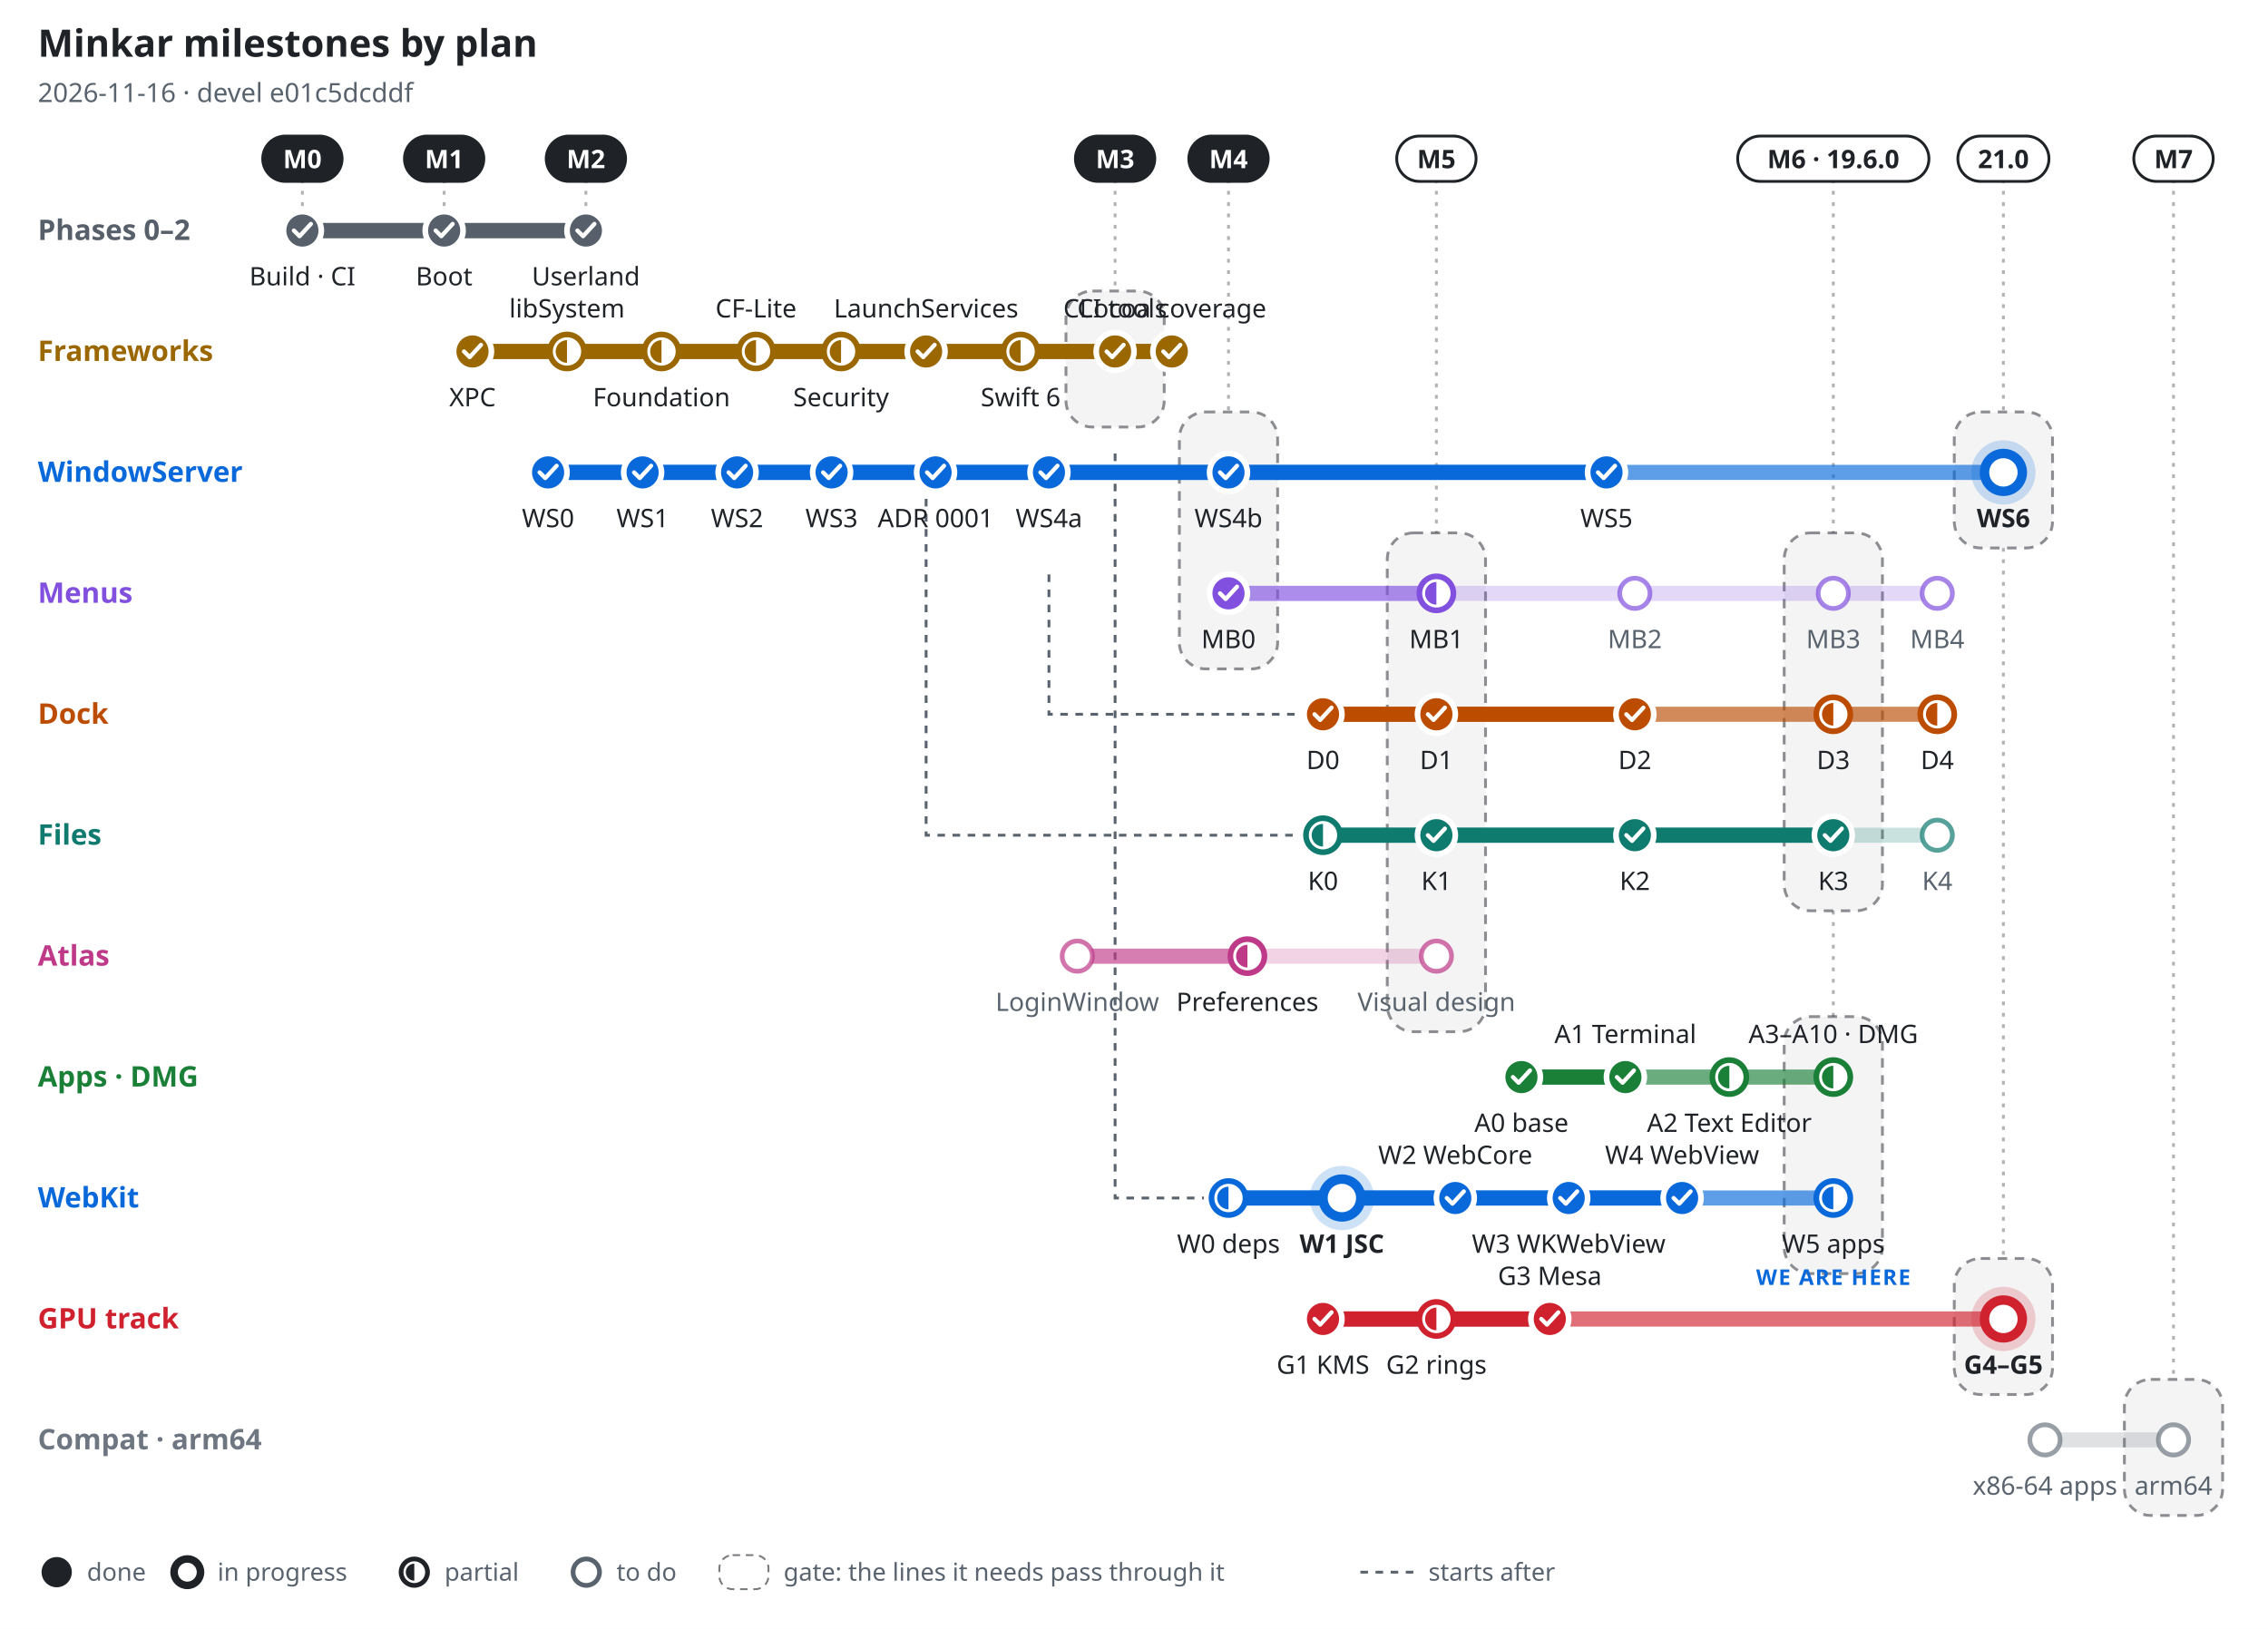
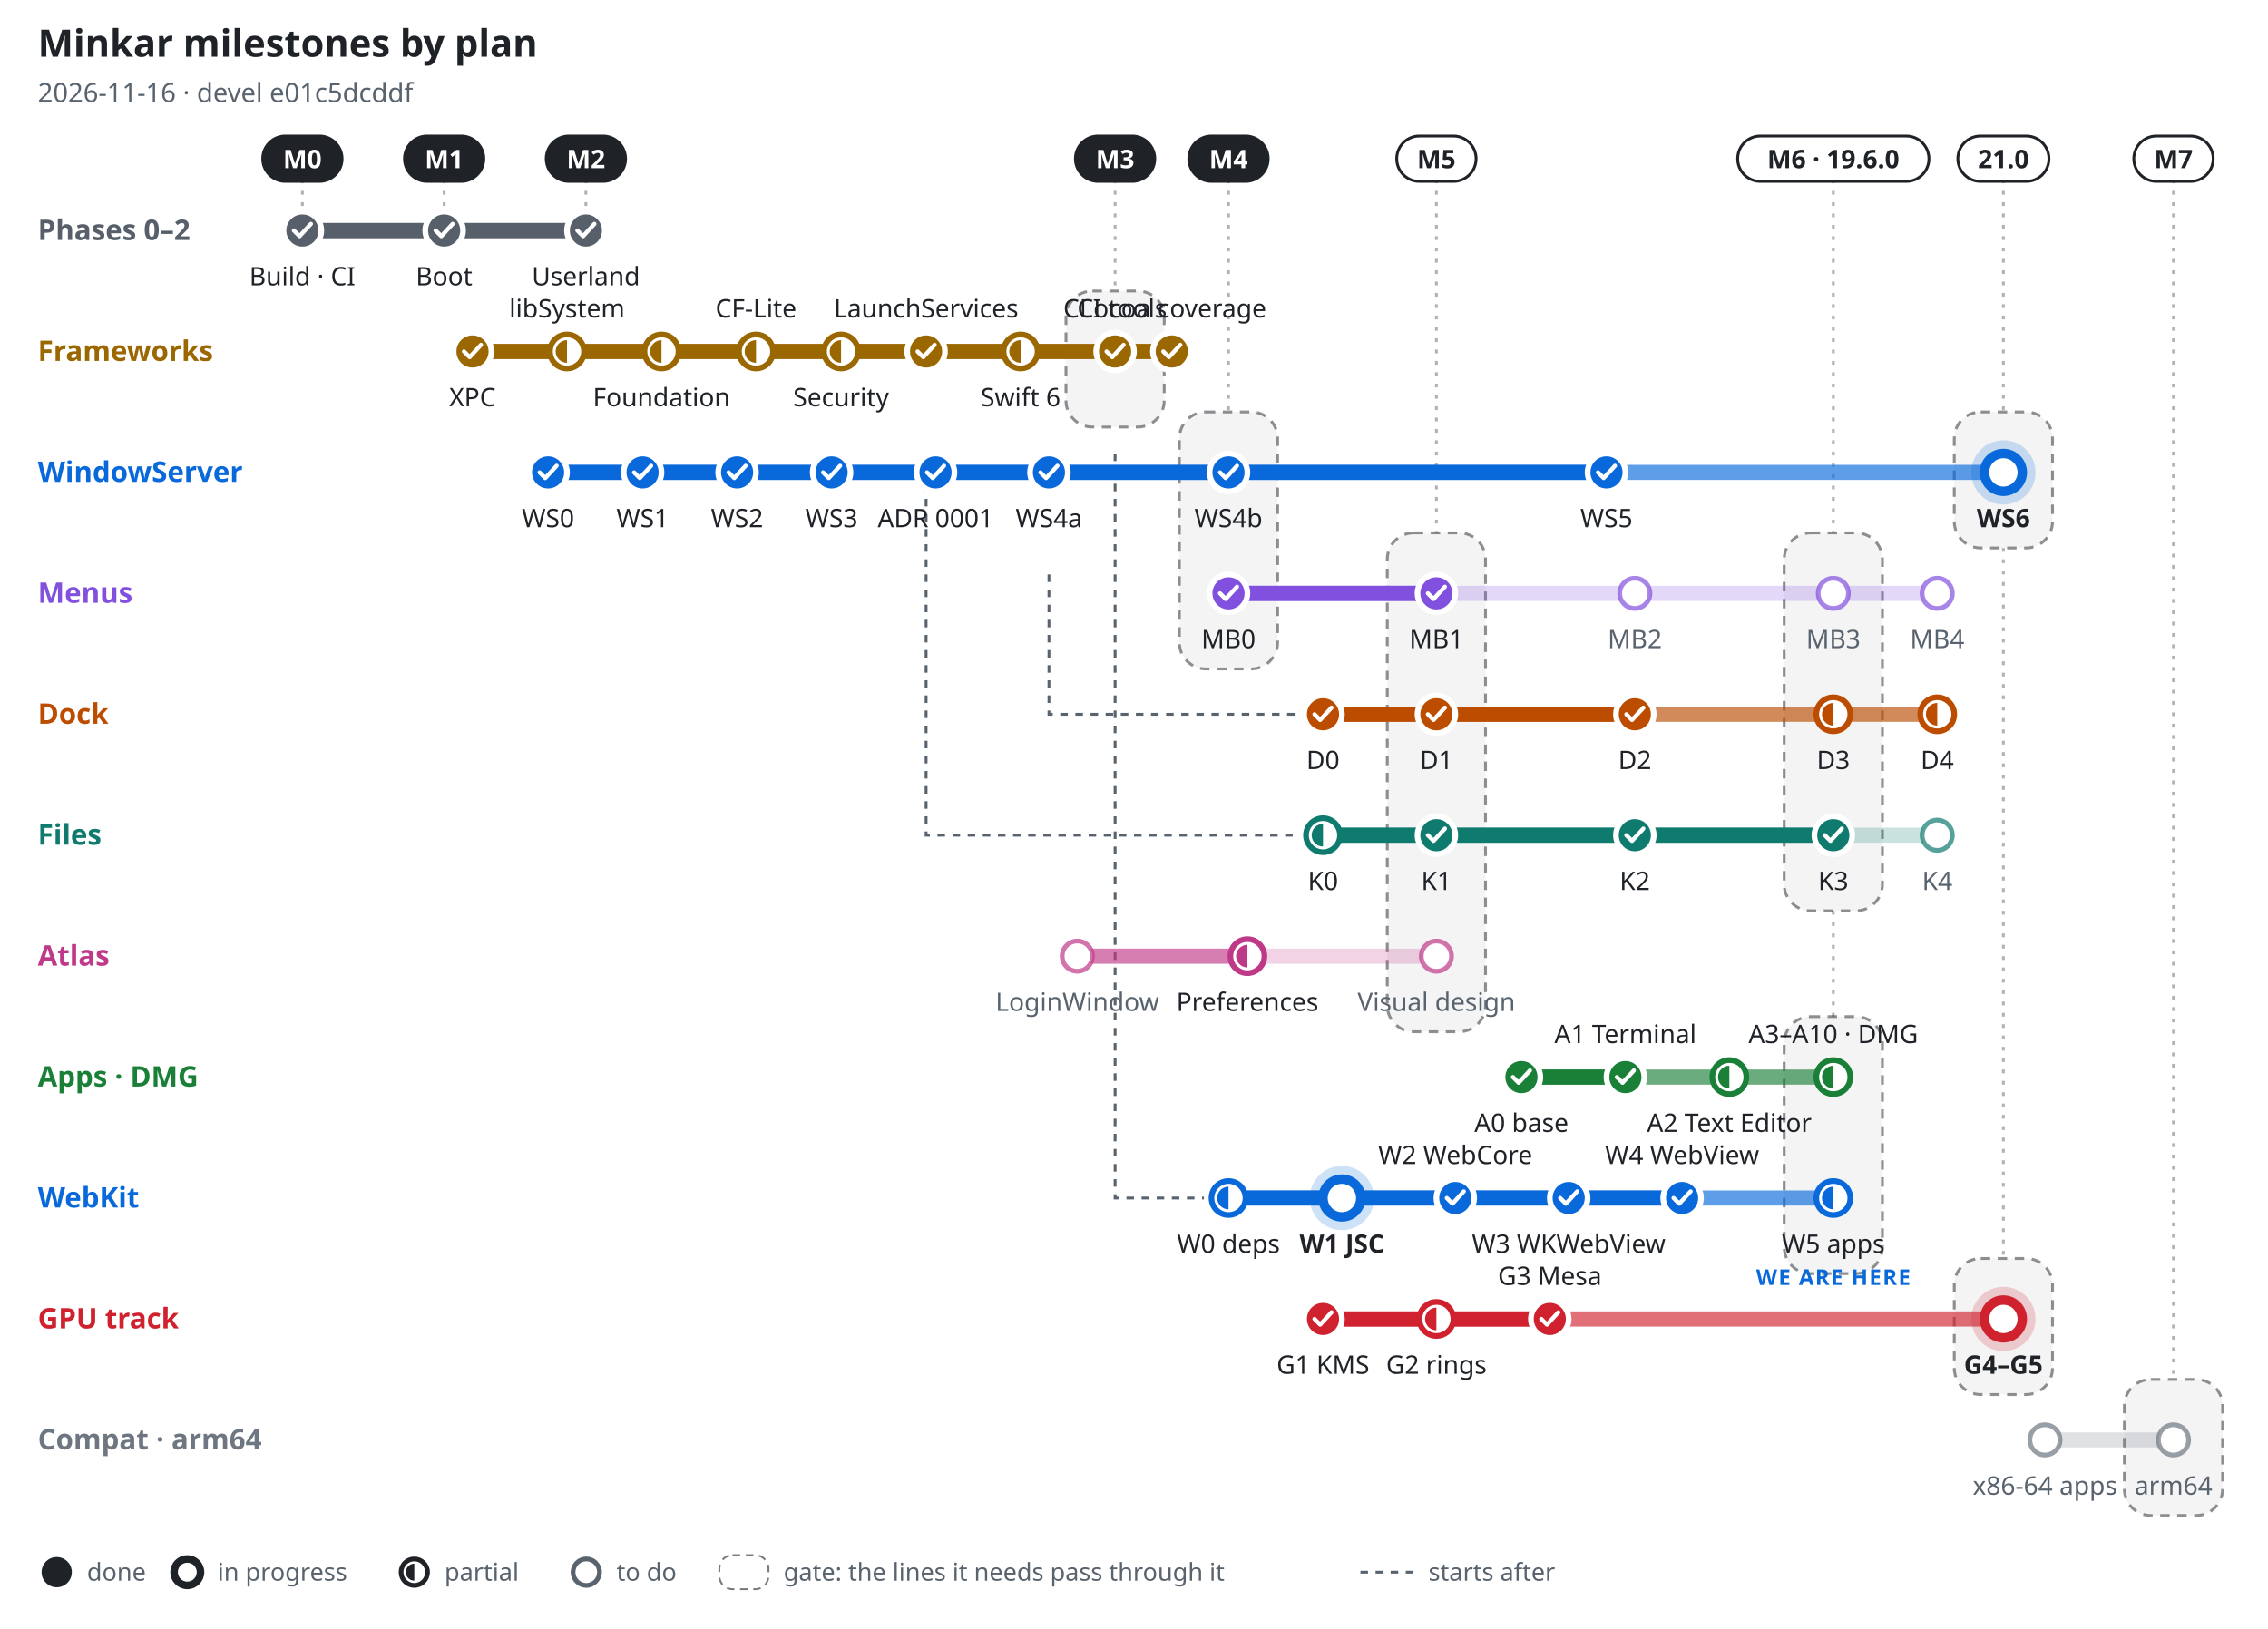
<svg xmlns="http://www.w3.org/2000/svg" width="1200" height="862" viewBox="0 0 1200 862" font-family="-apple-system, BlinkMacSystemFont, 'Segoe UI', 'Noto Sans', Helvetica, Arial, sans-serif" role="img" aria-label="Minkar milestones by plan, 2026-11-16">
  <rect width="1200" height="862" fill="#ffffff" />
  <text x="20" y="30" font-size="20" font-weight="700" fill="#1f2328" text-anchor="start">Minkar milestones by plan</text>
  <text x="20" y="54" font-size="14" font-weight="400" fill="#59636e" text-anchor="start">2026-11-16 · devel e01c5dcddf</text>
  <line x1="160" y1="95" x2="160" y2="110" stroke="#1f2328" stroke-opacity=".35" stroke-width="1.5" stroke-dasharray="2 4" />
  <rect x="139" y="72" width="42" height="24" rx="12" fill="#1f2328" stroke="#1f2328" stroke-width="1.5" />
  <text x="160" y="89" font-size="13.5" font-weight="700" fill="#ffffff" text-anchor="middle">M0</text>
  <line x1="235" y1="95" x2="235" y2="110" stroke="#1f2328" stroke-opacity=".35" stroke-width="1.5" stroke-dasharray="2 4" />
  <rect x="214" y="72" width="42" height="24" rx="12" fill="#1f2328" stroke="#1f2328" stroke-width="1.5" />
  <text x="235" y="89" font-size="13.5" font-weight="700" fill="#ffffff" text-anchor="middle">M1</text>
  <line x1="310" y1="95" x2="310" y2="110" stroke="#1f2328" stroke-opacity=".35" stroke-width="1.5" stroke-dasharray="2 4" />
  <rect x="289" y="72" width="42" height="24" rx="12" fill="#1f2328" stroke="#1f2328" stroke-width="1.5" />
  <text x="310" y="89" font-size="13.5" font-weight="700" fill="#ffffff" text-anchor="middle">M2</text>
  <line x1="590" y1="95" x2="590" y2="154" stroke="#1f2328" stroke-opacity=".35" stroke-width="1.5" stroke-dasharray="2 4" />
  <rect x="564" y="154" width="52" height="72" rx="14" fill="#1f2328" fill-opacity=".05" stroke="#1f2328" stroke-opacity=".5" stroke-width="1.5" stroke-dasharray="5 4" />
  <rect x="569" y="72" width="42" height="24" rx="12" fill="#1f2328" stroke="#1f2328" stroke-width="1.5" />
  <text x="590" y="89" font-size="13.5" font-weight="700" fill="#ffffff" text-anchor="middle">M3</text>
  <line x1="650" y1="95" x2="650" y2="218" stroke="#1f2328" stroke-opacity=".35" stroke-width="1.5" stroke-dasharray="2 4" />
  <rect x="624" y="218" width="52" height="136" rx="14" fill="#1f2328" fill-opacity=".05" stroke="#1f2328" stroke-opacity=".5" stroke-width="1.5" stroke-dasharray="5 4" />
  <rect x="629" y="72" width="42" height="24" rx="12" fill="#1f2328" stroke="#1f2328" stroke-width="1.5" />
  <text x="650" y="89" font-size="13.5" font-weight="700" fill="#ffffff" text-anchor="middle">M4</text>
  <line x1="760" y1="95" x2="760" y2="282" stroke="#1f2328" stroke-opacity=".35" stroke-width="1.5" stroke-dasharray="2 4" />
  <rect x="734" y="282" width="52" height="264" rx="14" fill="#1f2328" fill-opacity=".05" stroke="#1f2328" stroke-opacity=".5" stroke-width="1.5" stroke-dasharray="5 4" />
  <rect x="739" y="72" width="42" height="24" rx="12" fill="#ffffff" stroke="#1f2328" stroke-width="1.5" />
  <text x="760" y="89" font-size="13.5" font-weight="700" fill="#1f2328" text-anchor="middle">M5</text>
  <line x1="970" y1="95" x2="970" y2="282" stroke="#1f2328" stroke-opacity=".35" stroke-width="1.5" stroke-dasharray="2 4" />
  <rect x="944" y="282" width="52" height="200" rx="14" fill="#1f2328" fill-opacity=".05" stroke="#1f2328" stroke-opacity=".5" stroke-width="1.5" stroke-dasharray="5 4" />
  <line x1="970" y1="482" x2="970" y2="538" stroke="#1f2328" stroke-opacity=".35" stroke-width="1.5" stroke-dasharray="2 4" />
  <rect x="944" y="538" width="52" height="136" rx="14" fill="#1f2328" fill-opacity=".05" stroke="#1f2328" stroke-opacity=".5" stroke-width="1.5" stroke-dasharray="5 4" />
  <rect x="919.4" y="72" width="101.2" height="24" rx="12" fill="#ffffff" stroke="#1f2328" stroke-width="1.5" />
  <text x="970" y="89" font-size="13.5" font-weight="700" fill="#1f2328" text-anchor="middle">M6 · 19.6.0</text>
  <line x1="1060" y1="95" x2="1060" y2="218" stroke="#1f2328" stroke-opacity=".35" stroke-width="1.5" stroke-dasharray="2 4" />
  <rect x="1034" y="218" width="52" height="72" rx="14" fill="#1f2328" fill-opacity=".05" stroke="#1f2328" stroke-opacity=".5" stroke-width="1.5" stroke-dasharray="5 4" />
  <line x1="1060" y1="290" x2="1060" y2="666" stroke="#1f2328" stroke-opacity=".35" stroke-width="1.5" stroke-dasharray="2 4" />
  <rect x="1034" y="666" width="52" height="72" rx="14" fill="#1f2328" fill-opacity=".05" stroke="#1f2328" stroke-opacity=".5" stroke-width="1.5" stroke-dasharray="5 4" />
  <rect x="1035.9" y="72" width="48.2" height="24" rx="12" fill="#ffffff" stroke="#1f2328" stroke-width="1.5" />
  <text x="1060" y="89" font-size="13.5" font-weight="700" fill="#1f2328" text-anchor="middle">21.0</text>
  <line x1="1150" y1="95" x2="1150" y2="730" stroke="#1f2328" stroke-opacity=".35" stroke-width="1.5" stroke-dasharray="2 4" />
  <rect x="1124" y="730" width="52" height="72" rx="14" fill="#1f2328" fill-opacity=".05" stroke="#1f2328" stroke-opacity=".5" stroke-width="1.5" stroke-dasharray="5 4" />
  <rect x="1129" y="72" width="42" height="24" rx="12" fill="#ffffff" stroke="#1f2328" stroke-width="1.5" />
  <text x="1150" y="89" font-size="13.5" font-weight="700" fill="#1f2328" text-anchor="middle">M7</text>
  <path d="M555 304 V378 H687" fill="none" stroke="#59636e" stroke-width="1.5" stroke-dasharray="4 4" />
  <path d="M490 240 V442 H687" fill="none" stroke="#59636e" stroke-width="1.5" stroke-dasharray="4 4" />
  <path d="M590 240 V634 H637" fill="none" stroke="#59636e" stroke-width="1.5" stroke-dasharray="4 4" />
  <text x="20" y="127" font-size="15" font-weight="700" fill="#57606a" text-anchor="start">Phases 0–2</text>
  <line x1="160" y1="122" x2="310" y2="122" stroke="#57606a" stroke-opacity=".22" stroke-width="8" stroke-linecap="round" />
  <line x1="160" y1="122" x2="310" y2="122" stroke="#57606a" stroke-opacity=".55" stroke-width="8" stroke-linecap="round" />
  <line x1="160" y1="122" x2="310" y2="122" stroke="#57606a" stroke-opacity="1" stroke-width="8" stroke-linecap="round" />
  <circle cx="160" cy="122" r="10" fill="#57606a" stroke="#ffffff" stroke-width="3" />
  <path d="M155.5 122 l3 3 l6 -6.5" fill="none" stroke="#ffffff" stroke-width="2.2" stroke-linecap="round" stroke-linejoin="round" />
  <text x="160" y="151" font-size="13.5" font-weight="500" fill="#1f2328" text-anchor="middle">Build · CI</text>
  <circle cx="235" cy="122" r="10" fill="#57606a" stroke="#ffffff" stroke-width="3" />
  <path d="M230.5 122 l3 3 l6 -6.5" fill="none" stroke="#ffffff" stroke-width="2.2" stroke-linecap="round" stroke-linejoin="round" />
  <text x="235" y="151" font-size="13.5" font-weight="500" fill="#1f2328" text-anchor="middle">Boot</text>
  <circle cx="310" cy="122" r="10" fill="#57606a" stroke="#ffffff" stroke-width="3" />
  <path d="M305.5 122 l3 3 l6 -6.5" fill="none" stroke="#ffffff" stroke-width="2.2" stroke-linecap="round" stroke-linejoin="round" />
  <text x="310" y="151" font-size="13.5" font-weight="500" fill="#1f2328" text-anchor="middle">Userland</text>
  <text x="20" y="191" font-size="15" font-weight="700" fill="#9a6700" text-anchor="start">Frameworks</text>
  <line x1="250" y1="186" x2="620" y2="186" stroke="#9a6700" stroke-opacity=".22" stroke-width="8" stroke-linecap="round" />
  <line x1="250" y1="186" x2="620" y2="186" stroke="#9a6700" stroke-opacity=".55" stroke-width="8" stroke-linecap="round" />
  <line x1="250" y1="186" x2="620" y2="186" stroke="#9a6700" stroke-opacity="1" stroke-width="8" stroke-linecap="round" />
  <circle cx="250" cy="186" r="10" fill="#9a6700" stroke="#ffffff" stroke-width="3" />
  <path d="M245.5 186 l3 3 l6 -6.5" fill="none" stroke="#ffffff" stroke-width="2.2" stroke-linecap="round" stroke-linejoin="round" />
  <text x="250" y="215" font-size="13.5" font-weight="500" fill="#1f2328" text-anchor="middle">XPC</text>
  <circle cx="300" cy="186" r="9" fill="#ffffff" stroke="#9a6700" stroke-width="3" />
  <path d="M300 180 A6 6 0 0 0 300 192 Z" fill="#9a6700" />
  <text x="300" y="168" font-size="13.5" font-weight="500" fill="#1f2328" text-anchor="middle">libSystem</text>
  <circle cx="350" cy="186" r="9" fill="#ffffff" stroke="#9a6700" stroke-width="3" />
  <path d="M350 180 A6 6 0 0 0 350 192 Z" fill="#9a6700" />
  <text x="350" y="215" font-size="13.5" font-weight="500" fill="#1f2328" text-anchor="middle">Foundation</text>
  <circle cx="400" cy="186" r="9" fill="#ffffff" stroke="#9a6700" stroke-width="3" />
  <path d="M400 180 A6 6 0 0 0 400 192 Z" fill="#9a6700" />
  <text x="400" y="168" font-size="13.5" font-weight="500" fill="#1f2328" text-anchor="middle">CF-Lite</text>
  <circle cx="445" cy="186" r="9" fill="#ffffff" stroke="#9a6700" stroke-width="3" />
  <path d="M445 180 A6 6 0 0 0 445 192 Z" fill="#9a6700" />
  <text x="445" y="215" font-size="13.5" font-weight="500" fill="#1f2328" text-anchor="middle">Security</text>
  <circle cx="490" cy="186" r="10" fill="#9a6700" stroke="#ffffff" stroke-width="3" />
  <path d="M485.5 186 l3 3 l6 -6.5" fill="none" stroke="#ffffff" stroke-width="2.2" stroke-linecap="round" stroke-linejoin="round" />
  <text x="490" y="168" font-size="13.5" font-weight="500" fill="#1f2328" text-anchor="middle">LaunchServices</text>
  <circle cx="540" cy="186" r="9" fill="#ffffff" stroke="#9a6700" stroke-width="3" />
  <path d="M540 180 A6 6 0 0 0 540 192 Z" fill="#9a6700" />
  <text x="540" y="215" font-size="13.5" font-weight="500" fill="#1f2328" text-anchor="middle">Swift 6</text>
  <circle cx="590" cy="186" r="10" fill="#9a6700" stroke="#ffffff" stroke-width="3" />
  <path d="M585.5 186 l3 3 l6 -6.5" fill="none" stroke="#ffffff" stroke-width="2.2" stroke-linecap="round" stroke-linejoin="round" />
  <text x="590" y="168" font-size="13.5" font-weight="500" fill="#1f2328" text-anchor="middle">CLI tools</text>
  <circle cx="620" cy="186" r="10" fill="#9a6700" stroke="#ffffff" stroke-width="3" />
  <path d="M615.5 186 l3 3 l6 -6.5" fill="none" stroke="#ffffff" stroke-width="2.2" stroke-linecap="round" stroke-linejoin="round" />
  <text x="620" y="168" font-size="13.5" font-weight="500" fill="#1f2328" text-anchor="middle">Cocoa coverage</text>
  <text x="20" y="255" font-size="15" font-weight="700" fill="#0969da" text-anchor="start">WindowServer</text>
  <line x1="290" y1="250" x2="1060" y2="250" stroke="#0969da" stroke-opacity=".22" stroke-width="8" stroke-linecap="round" />
  <line x1="290" y1="250" x2="1060" y2="250" stroke="#0969da" stroke-opacity=".55" stroke-width="8" stroke-linecap="round" />
  <line x1="290" y1="250" x2="850" y2="250" stroke="#0969da" stroke-opacity="1" stroke-width="8" stroke-linecap="round" />
  <circle cx="290" cy="250" r="10" fill="#0969da" stroke="#ffffff" stroke-width="3" />
  <path d="M285.5 250 l3 3 l6 -6.5" fill="none" stroke="#ffffff" stroke-width="2.2" stroke-linecap="round" stroke-linejoin="round" />
  <text x="290" y="279" font-size="13.5" font-weight="500" fill="#1f2328" text-anchor="middle">WS0</text>
  <circle cx="340" cy="250" r="10" fill="#0969da" stroke="#ffffff" stroke-width="3" />
  <path d="M335.5 250 l3 3 l6 -6.5" fill="none" stroke="#ffffff" stroke-width="2.2" stroke-linecap="round" stroke-linejoin="round" />
  <text x="340" y="279" font-size="13.5" font-weight="500" fill="#1f2328" text-anchor="middle">WS1</text>
  <circle cx="390" cy="250" r="10" fill="#0969da" stroke="#ffffff" stroke-width="3" />
  <path d="M385.5 250 l3 3 l6 -6.5" fill="none" stroke="#ffffff" stroke-width="2.2" stroke-linecap="round" stroke-linejoin="round" />
  <text x="390" y="279" font-size="13.5" font-weight="500" fill="#1f2328" text-anchor="middle">WS2</text>
  <circle cx="440" cy="250" r="10" fill="#0969da" stroke="#ffffff" stroke-width="3" />
  <path d="M435.5 250 l3 3 l6 -6.5" fill="none" stroke="#ffffff" stroke-width="2.2" stroke-linecap="round" stroke-linejoin="round" />
  <text x="440" y="279" font-size="13.5" font-weight="500" fill="#1f2328" text-anchor="middle">WS3</text>
  <circle cx="495" cy="250" r="10" fill="#0969da" stroke="#ffffff" stroke-width="3" />
  <path d="M490.5 250 l3 3 l6 -6.5" fill="none" stroke="#ffffff" stroke-width="2.2" stroke-linecap="round" stroke-linejoin="round" />
  <text x="495" y="279" font-size="13.5" font-weight="500" fill="#1f2328" text-anchor="middle">ADR 0001</text>
  <circle cx="555" cy="250" r="10" fill="#0969da" stroke="#ffffff" stroke-width="3" />
  <path d="M550.5 250 l3 3 l6 -6.5" fill="none" stroke="#ffffff" stroke-width="2.2" stroke-linecap="round" stroke-linejoin="round" />
  <text x="555" y="279" font-size="13.5" font-weight="500" fill="#1f2328" text-anchor="middle">WS4a</text>
  <circle cx="650" cy="250" r="10" fill="#0969da" stroke="#ffffff" stroke-width="3" />
  <path d="M645.5 250 l3 3 l6 -6.5" fill="none" stroke="#ffffff" stroke-width="2.2" stroke-linecap="round" stroke-linejoin="round" />
  <text x="650" y="279" font-size="13.5" font-weight="500" fill="#1f2328" text-anchor="middle">WS4b</text>
  <circle cx="850" cy="250" r="10" fill="#0969da" stroke="#ffffff" stroke-width="3" />
  <path d="M845.5 250 l3 3 l6 -6.5" fill="none" stroke="#ffffff" stroke-width="2.2" stroke-linecap="round" stroke-linejoin="round" />
  <text x="850" y="279" font-size="13.5" font-weight="500" fill="#1f2328" text-anchor="middle">WS5</text>
  <circle cx="1060" cy="250" r="17" fill="#0969da" fill-opacity=".2" />
  <circle cx="1060" cy="250" r="10" fill="#ffffff" stroke="#0969da" stroke-width="5" />
  <text x="1060" y="279" font-size="13.5" font-weight="700" fill="#1f2328" text-anchor="middle">WS6</text>
  <text x="20" y="319" font-size="15" font-weight="700" fill="#8250df" text-anchor="start">Menus</text>
  <line x1="650" y1="314" x2="1025" y2="314" stroke="#8250df" stroke-opacity=".22" stroke-width="8" stroke-linecap="round" />
  <line x1="650" y1="314" x2="760" y2="314" stroke="#8250df" stroke-opacity=".55" stroke-width="8" stroke-linecap="round" />
-   <line x1="650" y1="314" x2="650" y2="314" stroke="#8250df" stroke-opacity="1" stroke-width="8" stroke-linecap="round" />
+   <line x1="650" y1="314" x2="760" y2="314" stroke="#8250df" stroke-opacity="1" stroke-width="8" stroke-linecap="round" />
  <circle cx="650" cy="314" r="10" fill="#8250df" stroke="#ffffff" stroke-width="3" />
  <path d="M645.5 314 l3 3 l6 -6.5" fill="none" stroke="#ffffff" stroke-width="2.2" stroke-linecap="round" stroke-linejoin="round" />
  <text x="650" y="343" font-size="13.5" font-weight="500" fill="#1f2328" text-anchor="middle">MB0</text>
-   <circle cx="760" cy="314" r="9" fill="#ffffff" stroke="#8250df" stroke-width="3" />
-   <path d="M760 308 A6 6 0 0 0 760 320 Z" fill="#8250df" />
+   <circle cx="760" cy="314" r="10" fill="#8250df" stroke="#ffffff" stroke-width="3" />
+   <path d="M755.5 314 l3 3 l6 -6.5" fill="none" stroke="#ffffff" stroke-width="2.2" stroke-linecap="round" stroke-linejoin="round" />
  <text x="760" y="343" font-size="13.5" font-weight="500" fill="#1f2328" text-anchor="middle">MB1</text>
  <circle cx="865" cy="314" r="8" fill="#ffffff" stroke="#8250df" stroke-opacity=".7" stroke-width="2.5" />
  <text x="865" y="343" font-size="13.5" font-weight="500" fill="#59636e" text-anchor="middle">MB2</text>
  <circle cx="970" cy="314" r="8" fill="#ffffff" stroke="#8250df" stroke-opacity=".7" stroke-width="2.5" />
  <text x="970" y="343" font-size="13.5" font-weight="500" fill="#59636e" text-anchor="middle">MB3</text>
  <circle cx="1025" cy="314" r="8" fill="#ffffff" stroke="#8250df" stroke-opacity=".7" stroke-width="2.5" />
  <text x="1025" y="343" font-size="13.5" font-weight="500" fill="#59636e" text-anchor="middle">MB4</text>
  <text x="20" y="383" font-size="15" font-weight="700" fill="#bc4c00" text-anchor="start">Dock</text>
  <line x1="700" y1="378" x2="1025" y2="378" stroke="#bc4c00" stroke-opacity=".22" stroke-width="8" stroke-linecap="round" />
  <line x1="700" y1="378" x2="1025" y2="378" stroke="#bc4c00" stroke-opacity=".55" stroke-width="8" stroke-linecap="round" />
  <line x1="700" y1="378" x2="865" y2="378" stroke="#bc4c00" stroke-opacity="1" stroke-width="8" stroke-linecap="round" />
  <circle cx="700" cy="378" r="10" fill="#bc4c00" stroke="#ffffff" stroke-width="3" />
  <path d="M695.5 378 l3 3 l6 -6.5" fill="none" stroke="#ffffff" stroke-width="2.2" stroke-linecap="round" stroke-linejoin="round" />
  <text x="700" y="407" font-size="13.5" font-weight="500" fill="#1f2328" text-anchor="middle">D0</text>
  <circle cx="760" cy="378" r="10" fill="#bc4c00" stroke="#ffffff" stroke-width="3" />
  <path d="M755.5 378 l3 3 l6 -6.5" fill="none" stroke="#ffffff" stroke-width="2.2" stroke-linecap="round" stroke-linejoin="round" />
  <text x="760" y="407" font-size="13.5" font-weight="500" fill="#1f2328" text-anchor="middle">D1</text>
  <circle cx="865" cy="378" r="10" fill="#bc4c00" stroke="#ffffff" stroke-width="3" />
  <path d="M860.5 378 l3 3 l6 -6.5" fill="none" stroke="#ffffff" stroke-width="2.2" stroke-linecap="round" stroke-linejoin="round" />
  <text x="865" y="407" font-size="13.5" font-weight="500" fill="#1f2328" text-anchor="middle">D2</text>
  <circle cx="970" cy="378" r="9" fill="#ffffff" stroke="#bc4c00" stroke-width="3" />
  <path d="M970 372 A6 6 0 0 0 970 384 Z" fill="#bc4c00" />
  <text x="970" y="407" font-size="13.5" font-weight="500" fill="#1f2328" text-anchor="middle">D3</text>
  <circle cx="1025" cy="378" r="9" fill="#ffffff" stroke="#bc4c00" stroke-width="3" />
  <path d="M1025 372 A6 6 0 0 0 1025 384 Z" fill="#bc4c00" />
  <text x="1025" y="407" font-size="13.5" font-weight="500" fill="#1f2328" text-anchor="middle">D4</text>
  <text x="20" y="447" font-size="15" font-weight="700" fill="#0f7b6f" text-anchor="start">Files</text>
  <line x1="700" y1="442" x2="1025" y2="442" stroke="#0f7b6f" stroke-opacity=".22" stroke-width="8" stroke-linecap="round" />
  <line x1="700" y1="442" x2="970" y2="442" stroke="#0f7b6f" stroke-opacity=".55" stroke-width="8" stroke-linecap="round" />
  <line x1="700" y1="442" x2="970" y2="442" stroke="#0f7b6f" stroke-opacity="1" stroke-width="8" stroke-linecap="round" />
  <circle cx="700" cy="442" r="9" fill="#ffffff" stroke="#0f7b6f" stroke-width="3" />
  <path d="M700 436 A6 6 0 0 0 700 448 Z" fill="#0f7b6f" />
  <text x="700" y="471" font-size="13.5" font-weight="500" fill="#1f2328" text-anchor="middle">K0</text>
  <circle cx="760" cy="442" r="10" fill="#0f7b6f" stroke="#ffffff" stroke-width="3" />
  <path d="M755.5 442 l3 3 l6 -6.5" fill="none" stroke="#ffffff" stroke-width="2.2" stroke-linecap="round" stroke-linejoin="round" />
  <text x="760" y="471" font-size="13.5" font-weight="500" fill="#1f2328" text-anchor="middle">K1</text>
  <circle cx="865" cy="442" r="10" fill="#0f7b6f" stroke="#ffffff" stroke-width="3" />
  <path d="M860.5 442 l3 3 l6 -6.5" fill="none" stroke="#ffffff" stroke-width="2.2" stroke-linecap="round" stroke-linejoin="round" />
  <text x="865" y="471" font-size="13.5" font-weight="500" fill="#1f2328" text-anchor="middle">K2</text>
  <circle cx="970" cy="442" r="10" fill="#0f7b6f" stroke="#ffffff" stroke-width="3" />
  <path d="M965.5 442 l3 3 l6 -6.5" fill="none" stroke="#ffffff" stroke-width="2.2" stroke-linecap="round" stroke-linejoin="round" />
  <text x="970" y="471" font-size="13.5" font-weight="500" fill="#1f2328" text-anchor="middle">K3</text>
  <circle cx="1025" cy="442" r="8" fill="#ffffff" stroke="#0f7b6f" stroke-opacity=".7" stroke-width="2.5" />
  <text x="1025" y="471" font-size="13.5" font-weight="500" fill="#59636e" text-anchor="middle">K4</text>
  <text x="20" y="511" font-size="15" font-weight="700" fill="#bf3989" text-anchor="start">Atlas</text>
  <line x1="570" y1="506" x2="760" y2="506" stroke="#bf3989" stroke-opacity=".22" stroke-width="8" stroke-linecap="round" />
  <line x1="570" y1="506" x2="660" y2="506" stroke="#bf3989" stroke-opacity=".55" stroke-width="8" stroke-linecap="round" />
  <circle cx="570" cy="506" r="8" fill="#ffffff" stroke="#bf3989" stroke-opacity=".7" stroke-width="2.5" />
  <text x="570" y="535" font-size="13.5" font-weight="500" fill="#59636e" text-anchor="middle">LoginWindow</text>
  <circle cx="660" cy="506" r="9" fill="#ffffff" stroke="#bf3989" stroke-width="3" />
  <path d="M660 500 A6 6 0 0 0 660 512 Z" fill="#bf3989" />
  <text x="660" y="535" font-size="13.5" font-weight="500" fill="#1f2328" text-anchor="middle">Preferences</text>
  <circle cx="760" cy="506" r="8" fill="#ffffff" stroke="#bf3989" stroke-opacity=".7" stroke-width="2.5" />
  <text x="760" y="535" font-size="13.5" font-weight="500" fill="#59636e" text-anchor="middle">Visual design</text>
  <text x="20" y="575" font-size="15" font-weight="700" fill="#1a7f37" text-anchor="start">Apps · DMG</text>
  <line x1="805" y1="570" x2="970" y2="570" stroke="#1a7f37" stroke-opacity=".22" stroke-width="8" stroke-linecap="round" />
  <line x1="805" y1="570" x2="970" y2="570" stroke="#1a7f37" stroke-opacity=".55" stroke-width="8" stroke-linecap="round" />
  <line x1="805" y1="570" x2="860" y2="570" stroke="#1a7f37" stroke-opacity="1" stroke-width="8" stroke-linecap="round" />
  <circle cx="805" cy="570" r="10" fill="#1a7f37" stroke="#ffffff" stroke-width="3" />
  <path d="M800.5 570 l3 3 l6 -6.5" fill="none" stroke="#ffffff" stroke-width="2.2" stroke-linecap="round" stroke-linejoin="round" />
  <text x="805" y="599" font-size="13.5" font-weight="500" fill="#1f2328" text-anchor="middle">A0 base</text>
  <circle cx="860" cy="570" r="10" fill="#1a7f37" stroke="#ffffff" stroke-width="3" />
  <path d="M855.5 570 l3 3 l6 -6.5" fill="none" stroke="#ffffff" stroke-width="2.2" stroke-linecap="round" stroke-linejoin="round" />
  <text x="860" y="552" font-size="13.5" font-weight="500" fill="#1f2328" text-anchor="middle">A1 Terminal</text>
  <circle cx="915" cy="570" r="9" fill="#ffffff" stroke="#1a7f37" stroke-width="3" />
  <path d="M915 564 A6 6 0 0 0 915 576 Z" fill="#1a7f37" />
  <text x="915" y="599" font-size="13.5" font-weight="500" fill="#1f2328" text-anchor="middle">A2 Text Editor</text>
  <circle cx="970" cy="570" r="9" fill="#ffffff" stroke="#1a7f37" stroke-width="3" />
  <path d="M970 564 A6 6 0 0 0 970 576 Z" fill="#1a7f37" />
  <text x="970" y="552" font-size="13.5" font-weight="500" fill="#1f2328" text-anchor="middle">A3–A10 · DMG</text>
  <text x="20" y="639" font-size="15" font-weight="700" fill="#0969da" text-anchor="start">WebKit</text>
  <line x1="650" y1="634" x2="970" y2="634" stroke="#0969da" stroke-opacity=".22" stroke-width="8" stroke-linecap="round" />
  <line x1="650" y1="634" x2="970" y2="634" stroke="#0969da" stroke-opacity=".55" stroke-width="8" stroke-linecap="round" />
  <line x1="650" y1="634" x2="890" y2="634" stroke="#0969da" stroke-opacity="1" stroke-width="8" stroke-linecap="round" />
  <circle cx="650" cy="634" r="9" fill="#ffffff" stroke="#0969da" stroke-width="3" />
  <path d="M650 628 A6 6 0 0 0 650 640 Z" fill="#0969da" />
  <text x="650" y="663" font-size="13.5" font-weight="500" fill="#1f2328" text-anchor="middle">W0 deps</text>
  <circle cx="710" cy="634" r="17" fill="#0969da" fill-opacity=".2" />
  <circle cx="710" cy="634" r="10" fill="#ffffff" stroke="#0969da" stroke-width="5" />
  <text x="710" y="663" font-size="13.5" font-weight="700" fill="#1f2328" text-anchor="middle">W1 JSC</text>
  <circle cx="770" cy="634" r="10" fill="#0969da" stroke="#ffffff" stroke-width="3" />
  <path d="M765.5 634 l3 3 l6 -6.5" fill="none" stroke="#ffffff" stroke-width="2.2" stroke-linecap="round" stroke-linejoin="round" />
  <text x="770" y="616" font-size="13.5" font-weight="500" fill="#1f2328" text-anchor="middle">W2 WebCore</text>
  <circle cx="830" cy="634" r="10" fill="#0969da" stroke="#ffffff" stroke-width="3" />
  <path d="M825.5 634 l3 3 l6 -6.5" fill="none" stroke="#ffffff" stroke-width="2.2" stroke-linecap="round" stroke-linejoin="round" />
  <text x="830" y="663" font-size="13.5" font-weight="500" fill="#1f2328" text-anchor="middle">W3 WKWebView</text>
  <circle cx="890" cy="634" r="10" fill="#0969da" stroke="#ffffff" stroke-width="3" />
  <path d="M885.5 634 l3 3 l6 -6.5" fill="none" stroke="#ffffff" stroke-width="2.2" stroke-linecap="round" stroke-linejoin="round" />
  <text x="890" y="616" font-size="13.5" font-weight="500" fill="#1f2328" text-anchor="middle">W4 WebView</text>
  <circle cx="970" cy="634" r="9" fill="#ffffff" stroke="#0969da" stroke-width="3" />
  <path d="M970 628 A6 6 0 0 0 970 640 Z" fill="#0969da" />
  <text x="970" y="663" font-size="13.5" font-weight="500" fill="#1f2328" text-anchor="middle">W5 apps</text>
  <text x="970" y="680" font-size="11.5" font-weight="800" fill="#0969da" text-anchor="middle" letter-spacing=".06em">WE ARE HERE</text>
  <text x="20" y="703" font-size="15" font-weight="700" fill="#cf222e" text-anchor="start">GPU track</text>
  <line x1="700" y1="698" x2="1060" y2="698" stroke="#cf222e" stroke-opacity=".22" stroke-width="8" stroke-linecap="round" />
  <line x1="700" y1="698" x2="1060" y2="698" stroke="#cf222e" stroke-opacity=".55" stroke-width="8" stroke-linecap="round" />
  <line x1="700" y1="698" x2="820" y2="698" stroke="#cf222e" stroke-opacity="1" stroke-width="8" stroke-linecap="round" />
  <circle cx="700" cy="698" r="10" fill="#cf222e" stroke="#ffffff" stroke-width="3" />
  <path d="M695.5 698 l3 3 l6 -6.5" fill="none" stroke="#ffffff" stroke-width="2.2" stroke-linecap="round" stroke-linejoin="round" />
  <text x="700" y="727" font-size="13.5" font-weight="500" fill="#1f2328" text-anchor="middle">G1 KMS</text>
  <circle cx="760" cy="698" r="9" fill="#ffffff" stroke="#cf222e" stroke-width="3" />
  <path d="M760 692 A6 6 0 0 0 760 704 Z" fill="#cf222e" />
  <text x="760" y="727" font-size="13.5" font-weight="500" fill="#1f2328" text-anchor="middle">G2 rings</text>
  <circle cx="820" cy="698" r="10" fill="#cf222e" stroke="#ffffff" stroke-width="3" />
  <path d="M815.5 698 l3 3 l6 -6.5" fill="none" stroke="#ffffff" stroke-width="2.2" stroke-linecap="round" stroke-linejoin="round" />
  <text x="820" y="680" font-size="13.5" font-weight="500" fill="#1f2328" text-anchor="middle">G3 Mesa</text>
  <circle cx="1060" cy="698" r="17" fill="#cf222e" fill-opacity=".2" />
  <circle cx="1060" cy="698" r="10" fill="#ffffff" stroke="#cf222e" stroke-width="5" />
  <text x="1060" y="727" font-size="13.5" font-weight="700" fill="#1f2328" text-anchor="middle">G4–G5</text>
  <text x="20" y="767" font-size="15" font-weight="700" fill="#6e7781" text-anchor="start">Compat · arm64</text>
  <line x1="1082" y1="762" x2="1150" y2="762" stroke="#6e7781" stroke-opacity=".22" stroke-width="8" stroke-linecap="round" />
  <circle cx="1082" cy="762" r="8" fill="#ffffff" stroke="#6e7781" stroke-opacity=".7" stroke-width="2.5" />
  <text x="1082" y="791" font-size="13.5" font-weight="500" fill="#59636e" text-anchor="middle">x86-64 apps</text>
  <circle cx="1150" cy="762" r="8" fill="#ffffff" stroke="#6e7781" stroke-opacity=".7" stroke-width="2.5" />
  <text x="1150" y="791" font-size="13.5" font-weight="500" fill="#59636e" text-anchor="middle">arm64</text>
  <circle cx="30" cy="832" r="8" fill="#1f2328" />
  <text x="46" y="836.5" font-size="13" font-weight="400" fill="#59636e" text-anchor="start">done</text>
  <circle cx="99.1" cy="832" r="7" fill="#ffffff" stroke="#1f2328" stroke-width="4" />
  <text x="115.1" y="836.5" font-size="13" font-weight="400" fill="#59636e" text-anchor="start">in progress</text>
  <circle cx="219.2" cy="832" r="7" fill="#ffffff" stroke="#1f2328" stroke-width="2.5" />
  <path d="M219.2 827.5 A4.5 4.5 0 0 0 219.2 836.5 Z" fill="#1f2328" />
  <text x="235.2" y="836.5" font-size="13" font-weight="400" fill="#59636e" text-anchor="start">partial</text>
  <circle cx="310.2" cy="832" r="7" fill="#ffffff" stroke="#59636e" stroke-width="2.5" />
  <text x="326.2" y="836.5" font-size="13" font-weight="400" fill="#59636e" text-anchor="start">to do</text>
  <rect x="380.6" y="823" width="26" height="18" rx="7" fill="none" stroke="#1f2328" stroke-opacity=".6" stroke-dasharray="4 3" />
  <text x="414.6" y="836.5" font-size="13" font-weight="400" fill="#59636e" text-anchor="start">gate: the lines it needs pass through it</text>
  <path d="M719.8 832 h28" stroke="#59636e" stroke-width="1.5" stroke-dasharray="4 4" />
  <text x="755.8" y="836.5" font-size="13" font-weight="400" fill="#59636e" text-anchor="start">starts after</text>
</svg>
